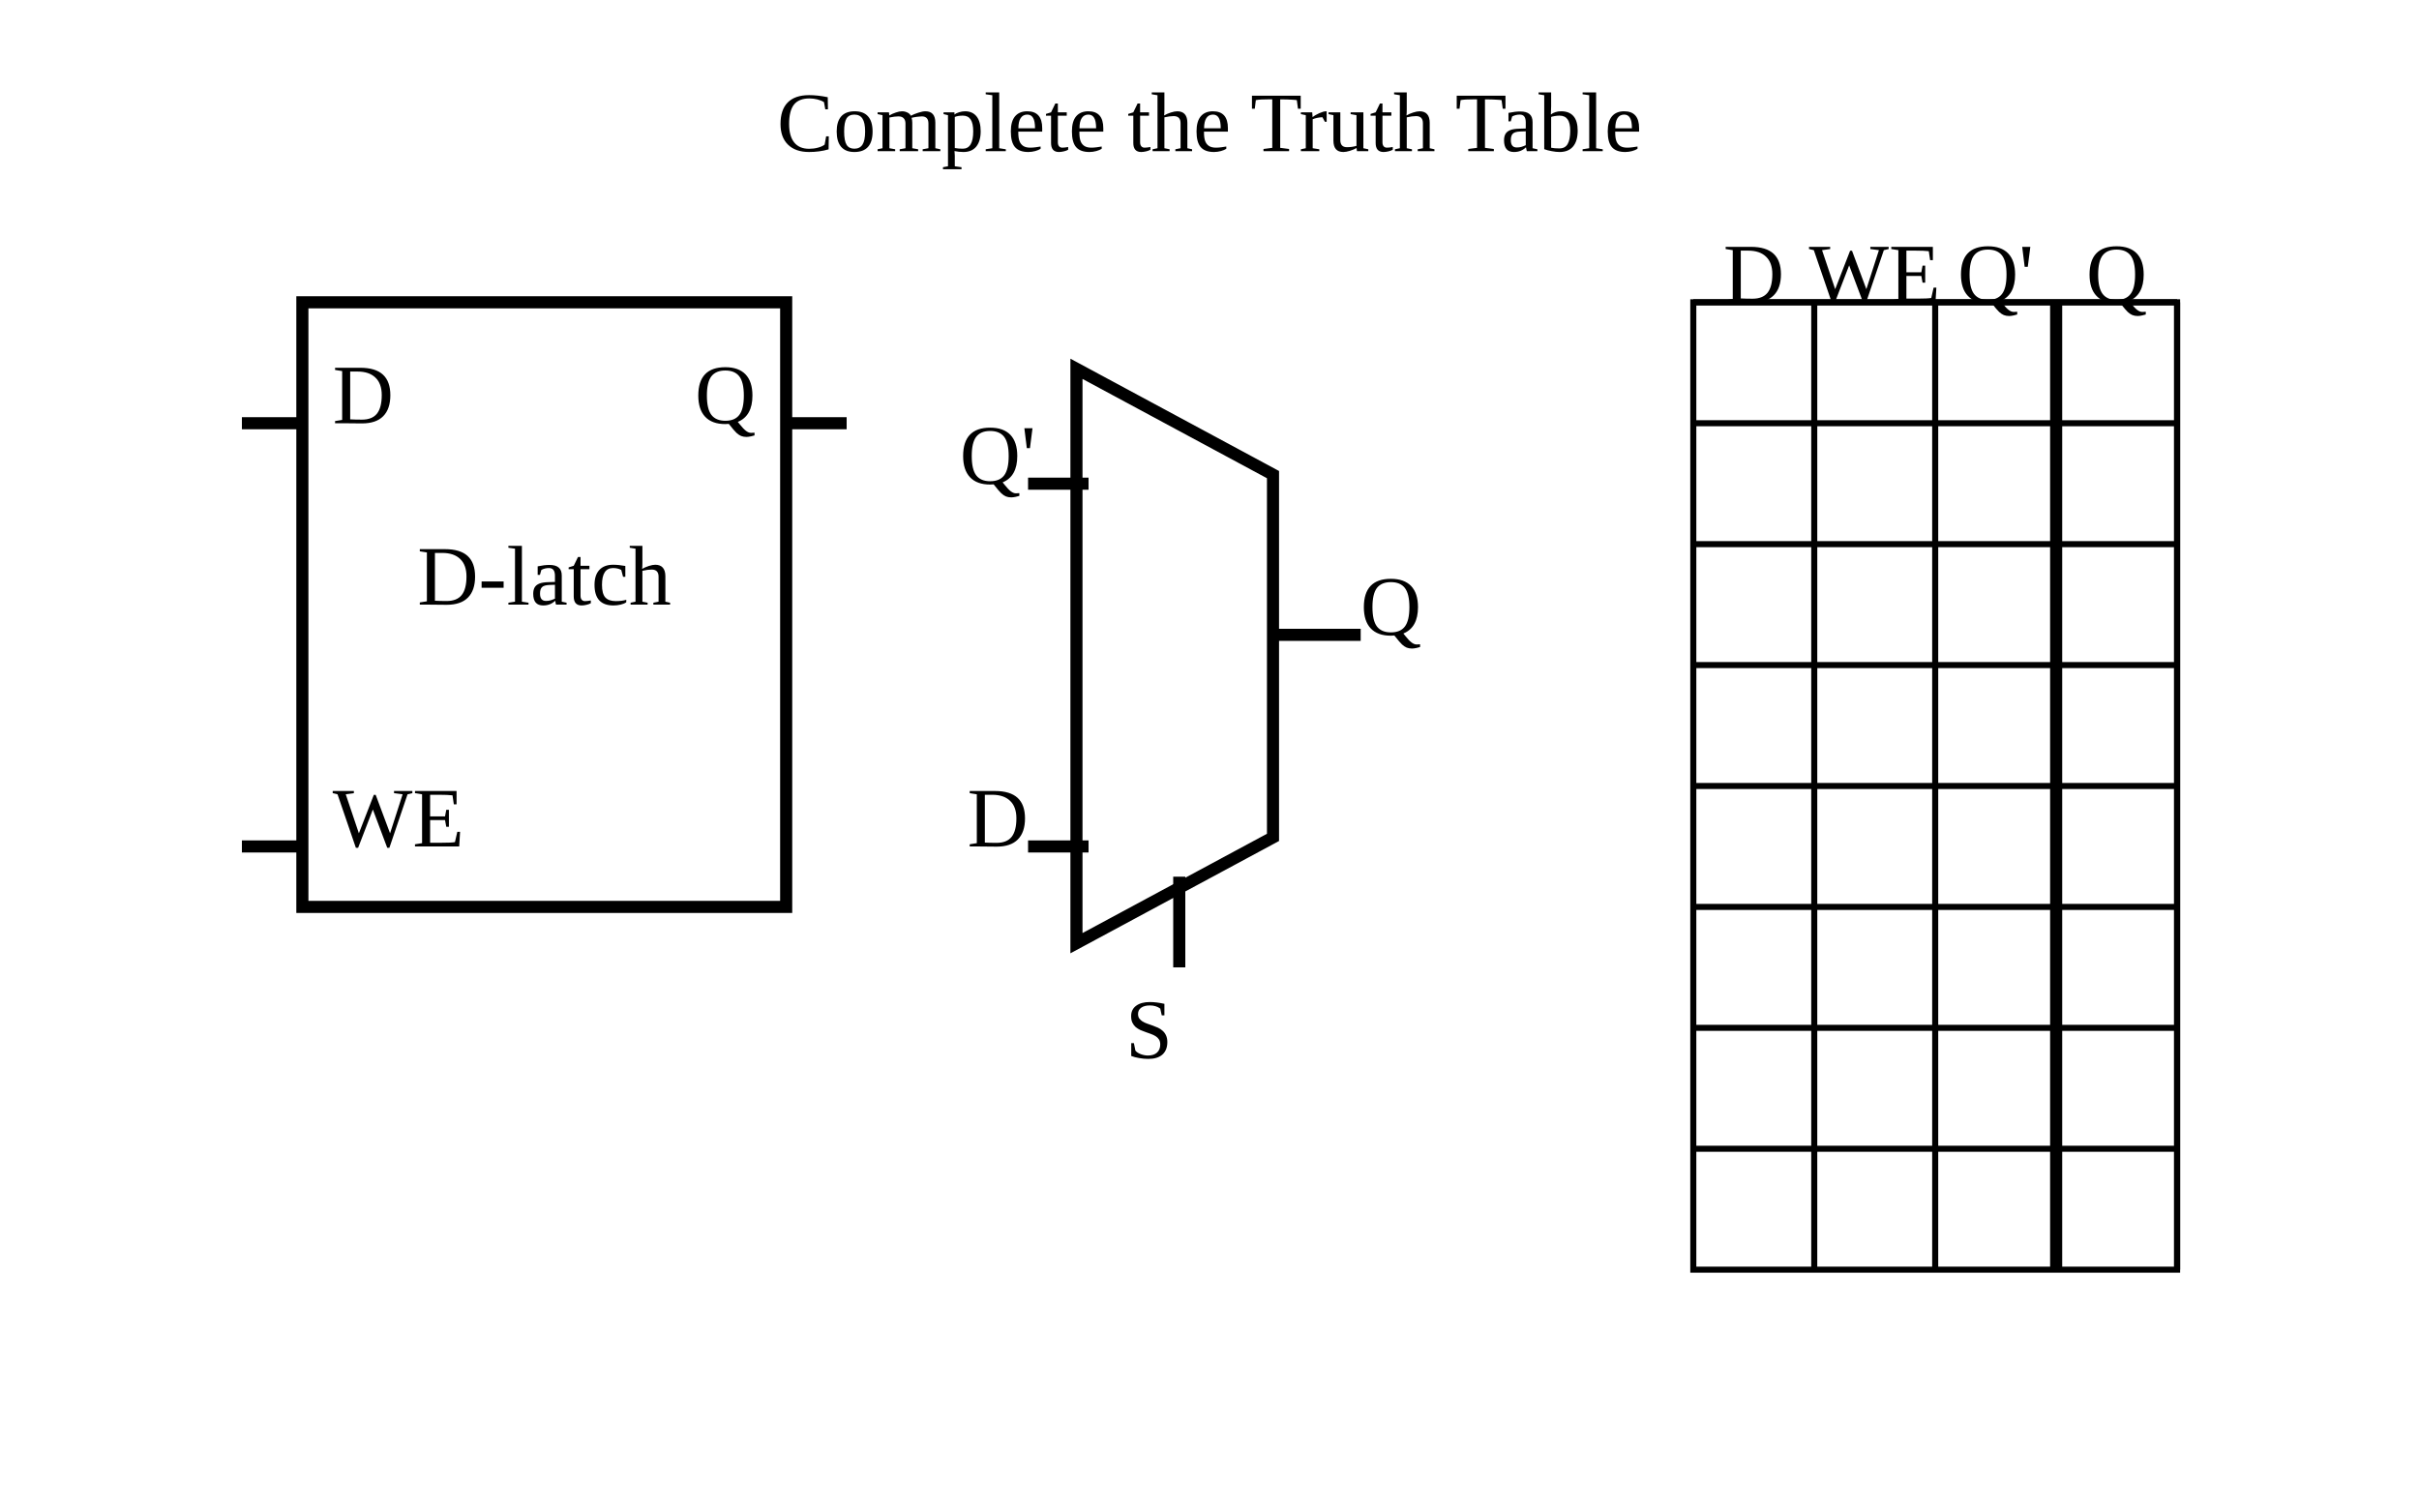
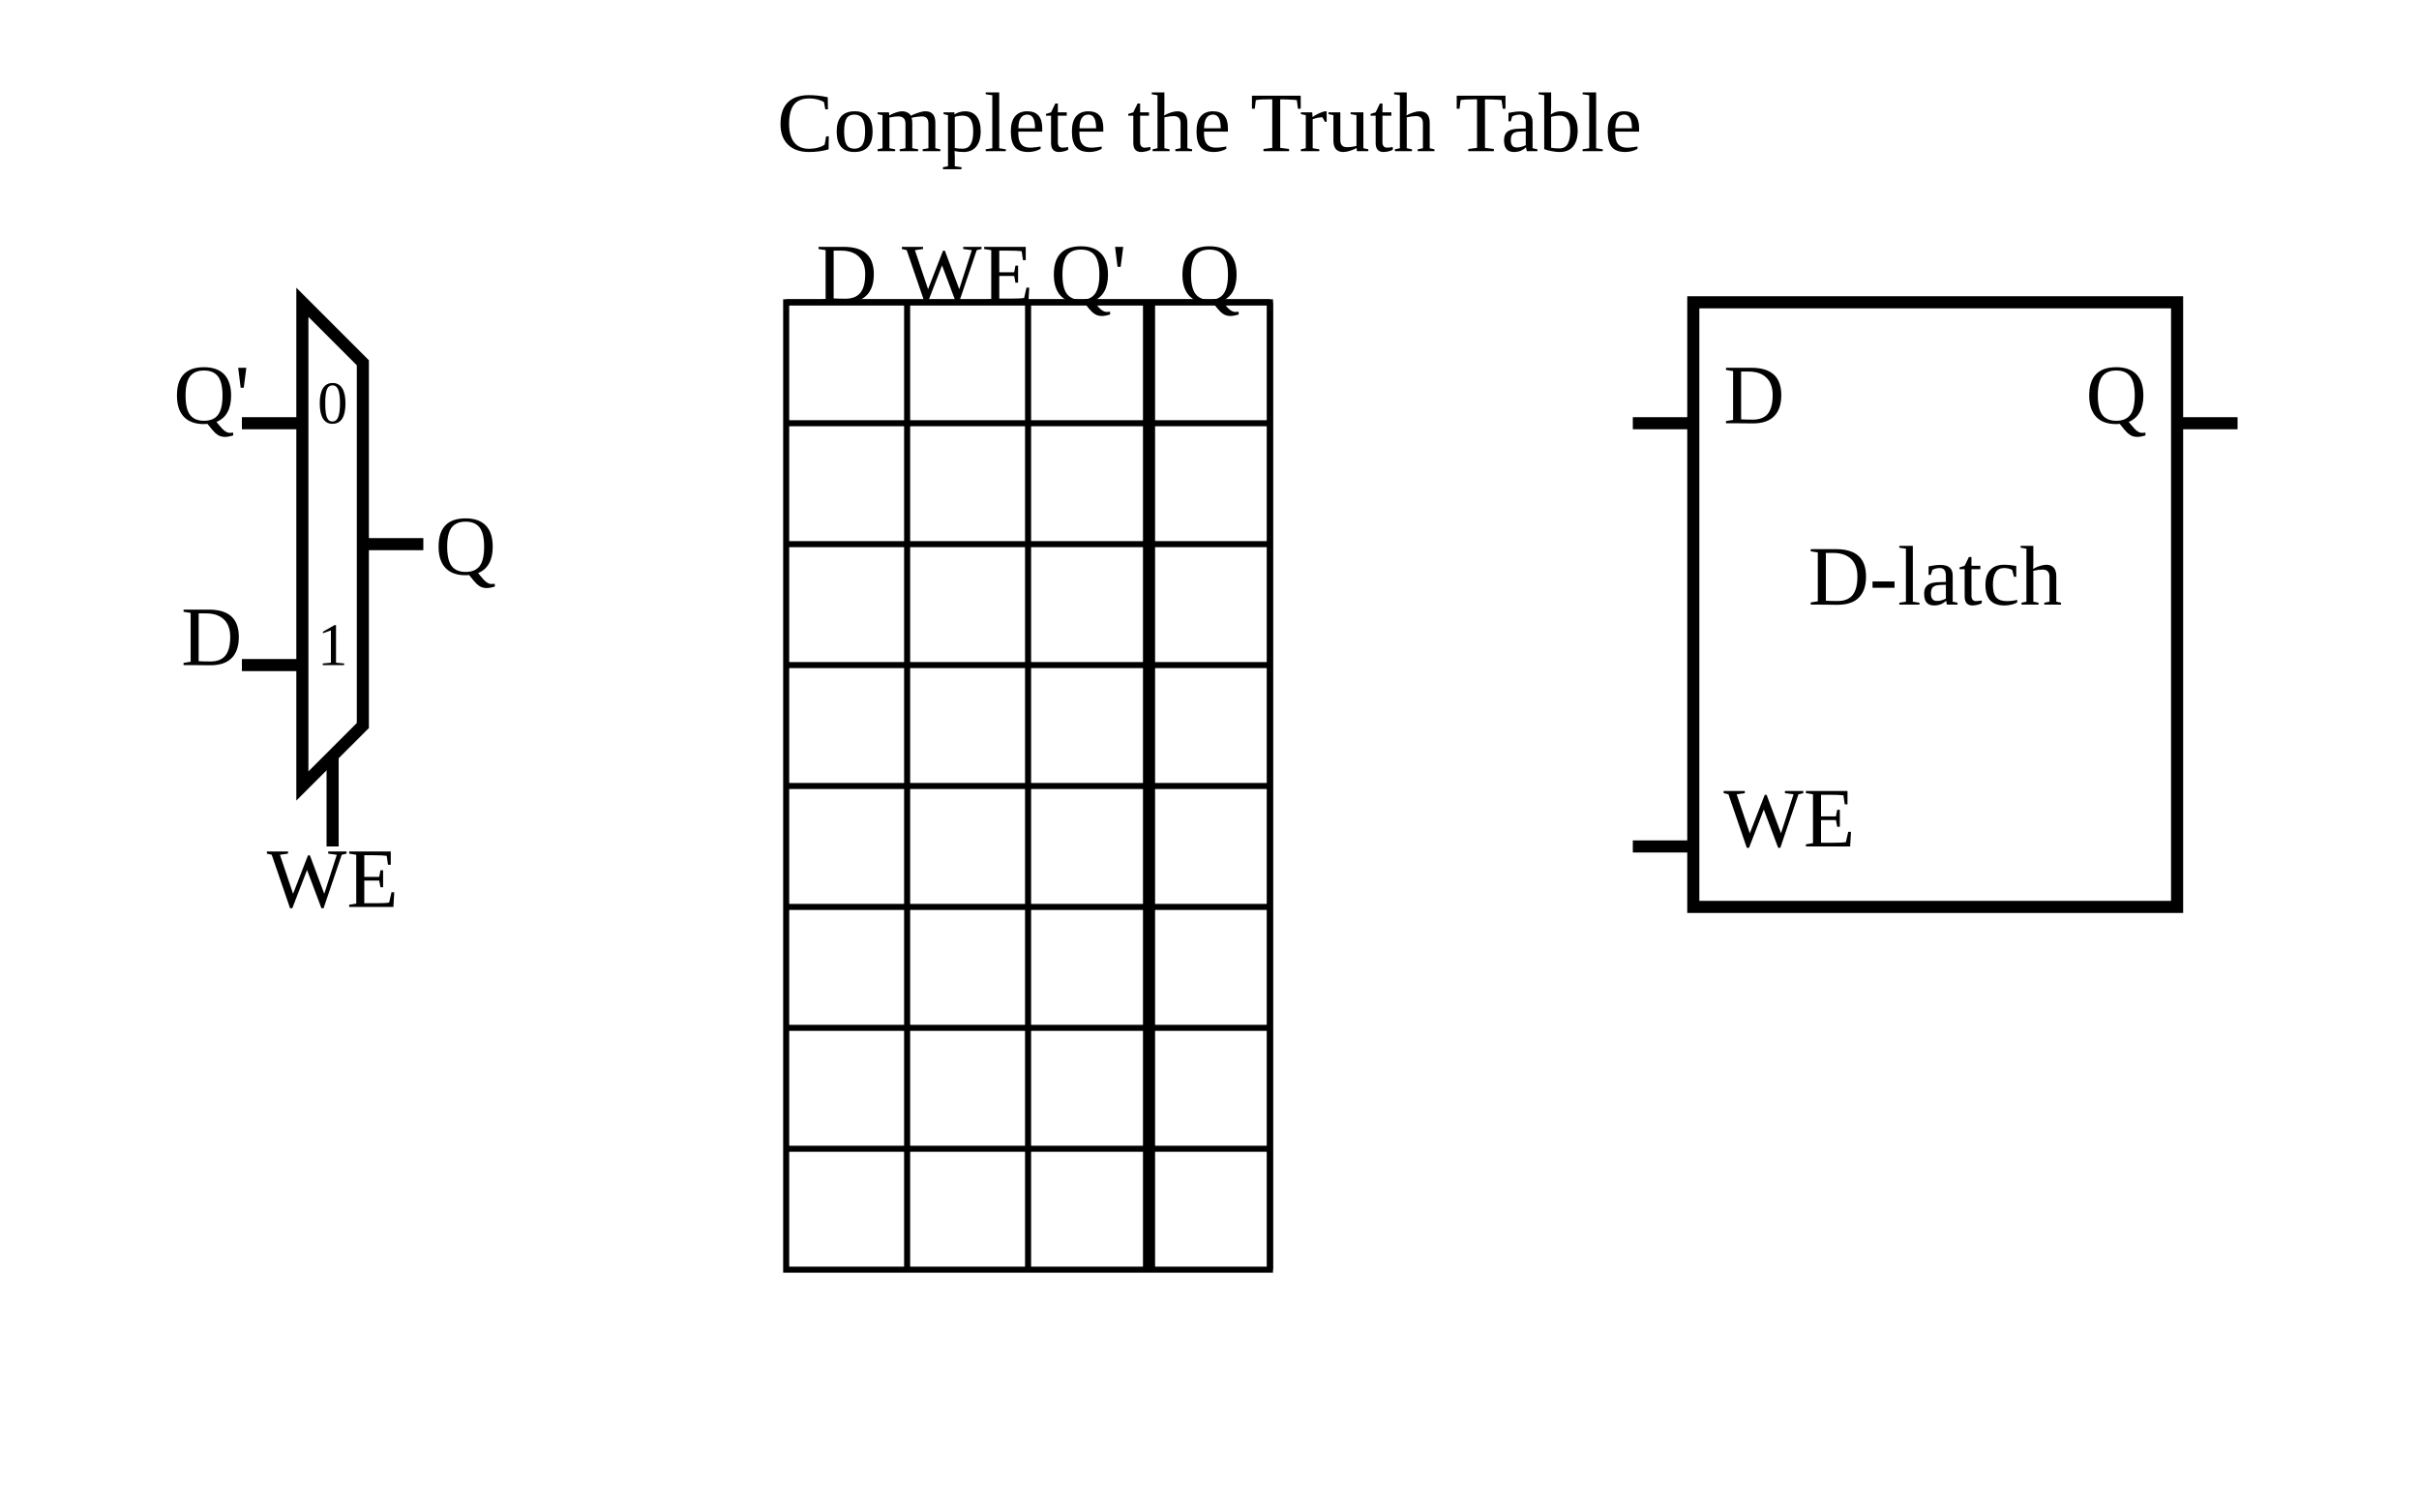
<svg xmlns="http://www.w3.org/2000/svg" baseProfile="full" height="250" version="1.1" width="400">
  <defs />
-   <rect fill="none" height="100" stroke="black" stroke-width="2" width="80" x="50" y="50" />
-   <text font-size="14" text-anchor="start" x="55" y="70">D</text>
-   <line stroke="black" stroke-width="2" x1="40" x2="50" y1="70" y2="70" />
-   <text font-size="14" text-anchor="start" x="55" y="140.0">WE</text>
-   <line stroke="black" stroke-width="2" x1="40" x2="50" y1="140.0" y2="140.0" />
-   <text font-size="14" text-anchor="end" x="125" y="70">Q</text>
-   <line stroke="black" stroke-width="2" x1="130" x2="140" y1="70" y2="70" />
-   <text font-size="14" text-anchor="middle" x="90.0" y="100.0">D-latch</text>
-   <path d="m 28.0 81.0 0.0 -95.0 32.5 17.5 0.0 60.0 -32.5 17.5 z" fill="none" stroke="black" stroke-width="2" transform="translate(-50,25) translate(200,50)" />
-   <text font-size="14" text-anchor="middle" transform="translate(200,50)" x="-10" y="125">S</text>
-   <line stroke="black" stroke-width="2" transform="translate(200,50)" x1="-5" x2="-5" y1="95" y2="110" />
-   <text font-size="14" text-anchor="middle" transform="translate(200,50)" x="-35" y="30">Q'</text>
-   <line stroke="black" stroke-width="2" transform="translate(200,50)" x1="-20" x2="-30" y1="30" y2="30" />
-   <text font-size="14" text-anchor="middle" transform="translate(200,50)" x="-35" y="90.0">D</text>
-   <line stroke="black" stroke-width="2" transform="translate(200,50)" x1="-20" x2="-30" y1="90.0" y2="90.0" />
-   <text font-size="14" text-anchor="middle" transform="translate(200,50)" x="30" y="55">Q</text>
-   <line stroke="black" stroke-width="2" transform="translate(200,50)" x1="10" x2="25" y1="55" y2="55" />
-   <rect fill="none" height="160" stroke="black" width="80" x="280" y="50" />
-   <text font-size="14" text-anchor="middle" x="290.0" y="50">D</text>
-   <line stroke="black" stroke-width="1" x1="300" x2="300" y1="50" y2="210" />
-   <text font-size="14" text-anchor="middle" x="310.0" y="50">WE</text>
-   <line stroke="black" stroke-width="1" x1="320" x2="320" y1="50" y2="210" />
-   <text font-size="14" text-anchor="middle" x="330.0" y="50">Q'</text>
-   <line stroke="black" stroke-width="2" x1="340" x2="340" y1="50" y2="210" />
-   <text font-size="14" text-anchor="middle" x="350.0" y="50">Q</text>
-   <line stroke="black" stroke-width="1" x1="360" x2="360" y1="50" y2="210" />
-   <line stroke="black" stroke-width="1" x1="280" x2="360" y1="50" y2="50" />
-   <line stroke="black" stroke-width="1" x1="280" x2="360" y1="70" y2="70" />
-   <line stroke="black" stroke-width="1" x1="280" x2="360" y1="90" y2="90" />
-   <line stroke="black" stroke-width="1" x1="280" x2="360" y1="110" y2="110" />
-   <line stroke="black" stroke-width="1" x1="280" x2="360" y1="130" y2="130" />
-   <line stroke="black" stroke-width="1" x1="280" x2="360" y1="150" y2="150" />
-   <line stroke="black" stroke-width="1" x1="280" x2="360" y1="170" y2="170" />
-   <line stroke="black" stroke-width="1" x1="280" x2="360" y1="190" y2="190" />
+   <path d="M 50 50 L 60 60 L 60 120 L 50 130 z" fill="none" stroke="black" stroke-width="2" />
+   <text font-size="14" text-anchor="middle" x="55" y="150">WE</text>
+   <line stroke="black" stroke-width="2" x1="55" x2="55" y1="125" y2="140" />
+   <text font-size="14" text-anchor="middle" x="35" y="70">Q'</text>
+   <text font-size="10" text-anchor="middle" x="55" y="70">0</text>
+   <line stroke="black" stroke-width="2" x1="50" x2="40" y1="70" y2="70" />
+   <text font-size="14" text-anchor="middle" x="35" y="110.0">D</text>
+   <text font-size="10" text-anchor="middle" x="55" y="110.0">1</text>
+   <line stroke="black" stroke-width="2" x1="50" x2="40" y1="110.0" y2="110.0" />
+   <text font-size="14" text-anchor="middle" x="77" y="95.0">Q</text>
+   <line stroke="black" stroke-width="2" x1="60" x2="70" y1="90.0" y2="90.0" />
+   <rect fill="none" height="160" stroke="black" width="80" x="130" y="50" />
+   <text font-size="14" text-anchor="middle" x="140.0" y="50">D</text>
+   <line stroke="black" stroke-width="1" x1="150" x2="150" y1="50" y2="210" />
+   <text font-size="14" text-anchor="middle" x="160.0" y="50">WE</text>
+   <line stroke="black" stroke-width="1" x1="170" x2="170" y1="50" y2="210" />
+   <text font-size="14" text-anchor="middle" x="180.0" y="50">Q'</text>
+   <line stroke="black" stroke-width="2" x1="190" x2="190" y1="50" y2="210" />
+   <text font-size="14" text-anchor="middle" x="200.0" y="50">Q</text>
+   <line stroke="black" stroke-width="1" x1="210" x2="210" y1="50" y2="210" />
+   <line stroke="black" stroke-width="1" x1="130" x2="210" y1="50" y2="50" />
+   <line stroke="black" stroke-width="1" x1="130" x2="210" y1="70" y2="70" />
+   <line stroke="black" stroke-width="1" x1="130" x2="210" y1="90" y2="90" />
+   <line stroke="black" stroke-width="1" x1="130" x2="210" y1="110" y2="110" />
+   <line stroke="black" stroke-width="1" x1="130" x2="210" y1="130" y2="130" />
+   <line stroke="black" stroke-width="1" x1="130" x2="210" y1="150" y2="150" />
+   <line stroke="black" stroke-width="1" x1="130" x2="210" y1="170" y2="170" />
+   <line stroke="black" stroke-width="1" x1="130" x2="210" y1="190" y2="190" />
+   <rect fill="none" height="100" stroke="black" stroke-width="2" width="80" x="280" y="50" />
+   <text font-size="14" text-anchor="start" x="285" y="70">D</text>
+   <line stroke="black" stroke-width="2" x1="270" x2="280" y1="70" y2="70" />
+   <text font-size="14" text-anchor="start" x="285" y="140.0">WE</text>
+   <line stroke="black" stroke-width="2" x1="270" x2="280" y1="140.0" y2="140.0" />
+   <text font-size="14" text-anchor="end" x="355" y="70">Q</text>
+   <line stroke="black" stroke-width="2" x1="360" x2="370" y1="70" y2="70" />
+   <text font-size="14" text-anchor="middle" x="320.0" y="100.0">D-latch</text>
  <text font-size="14" text-anchor="middle" x="200.0" y="25.0">Complete the Truth Table</text>
</svg>
